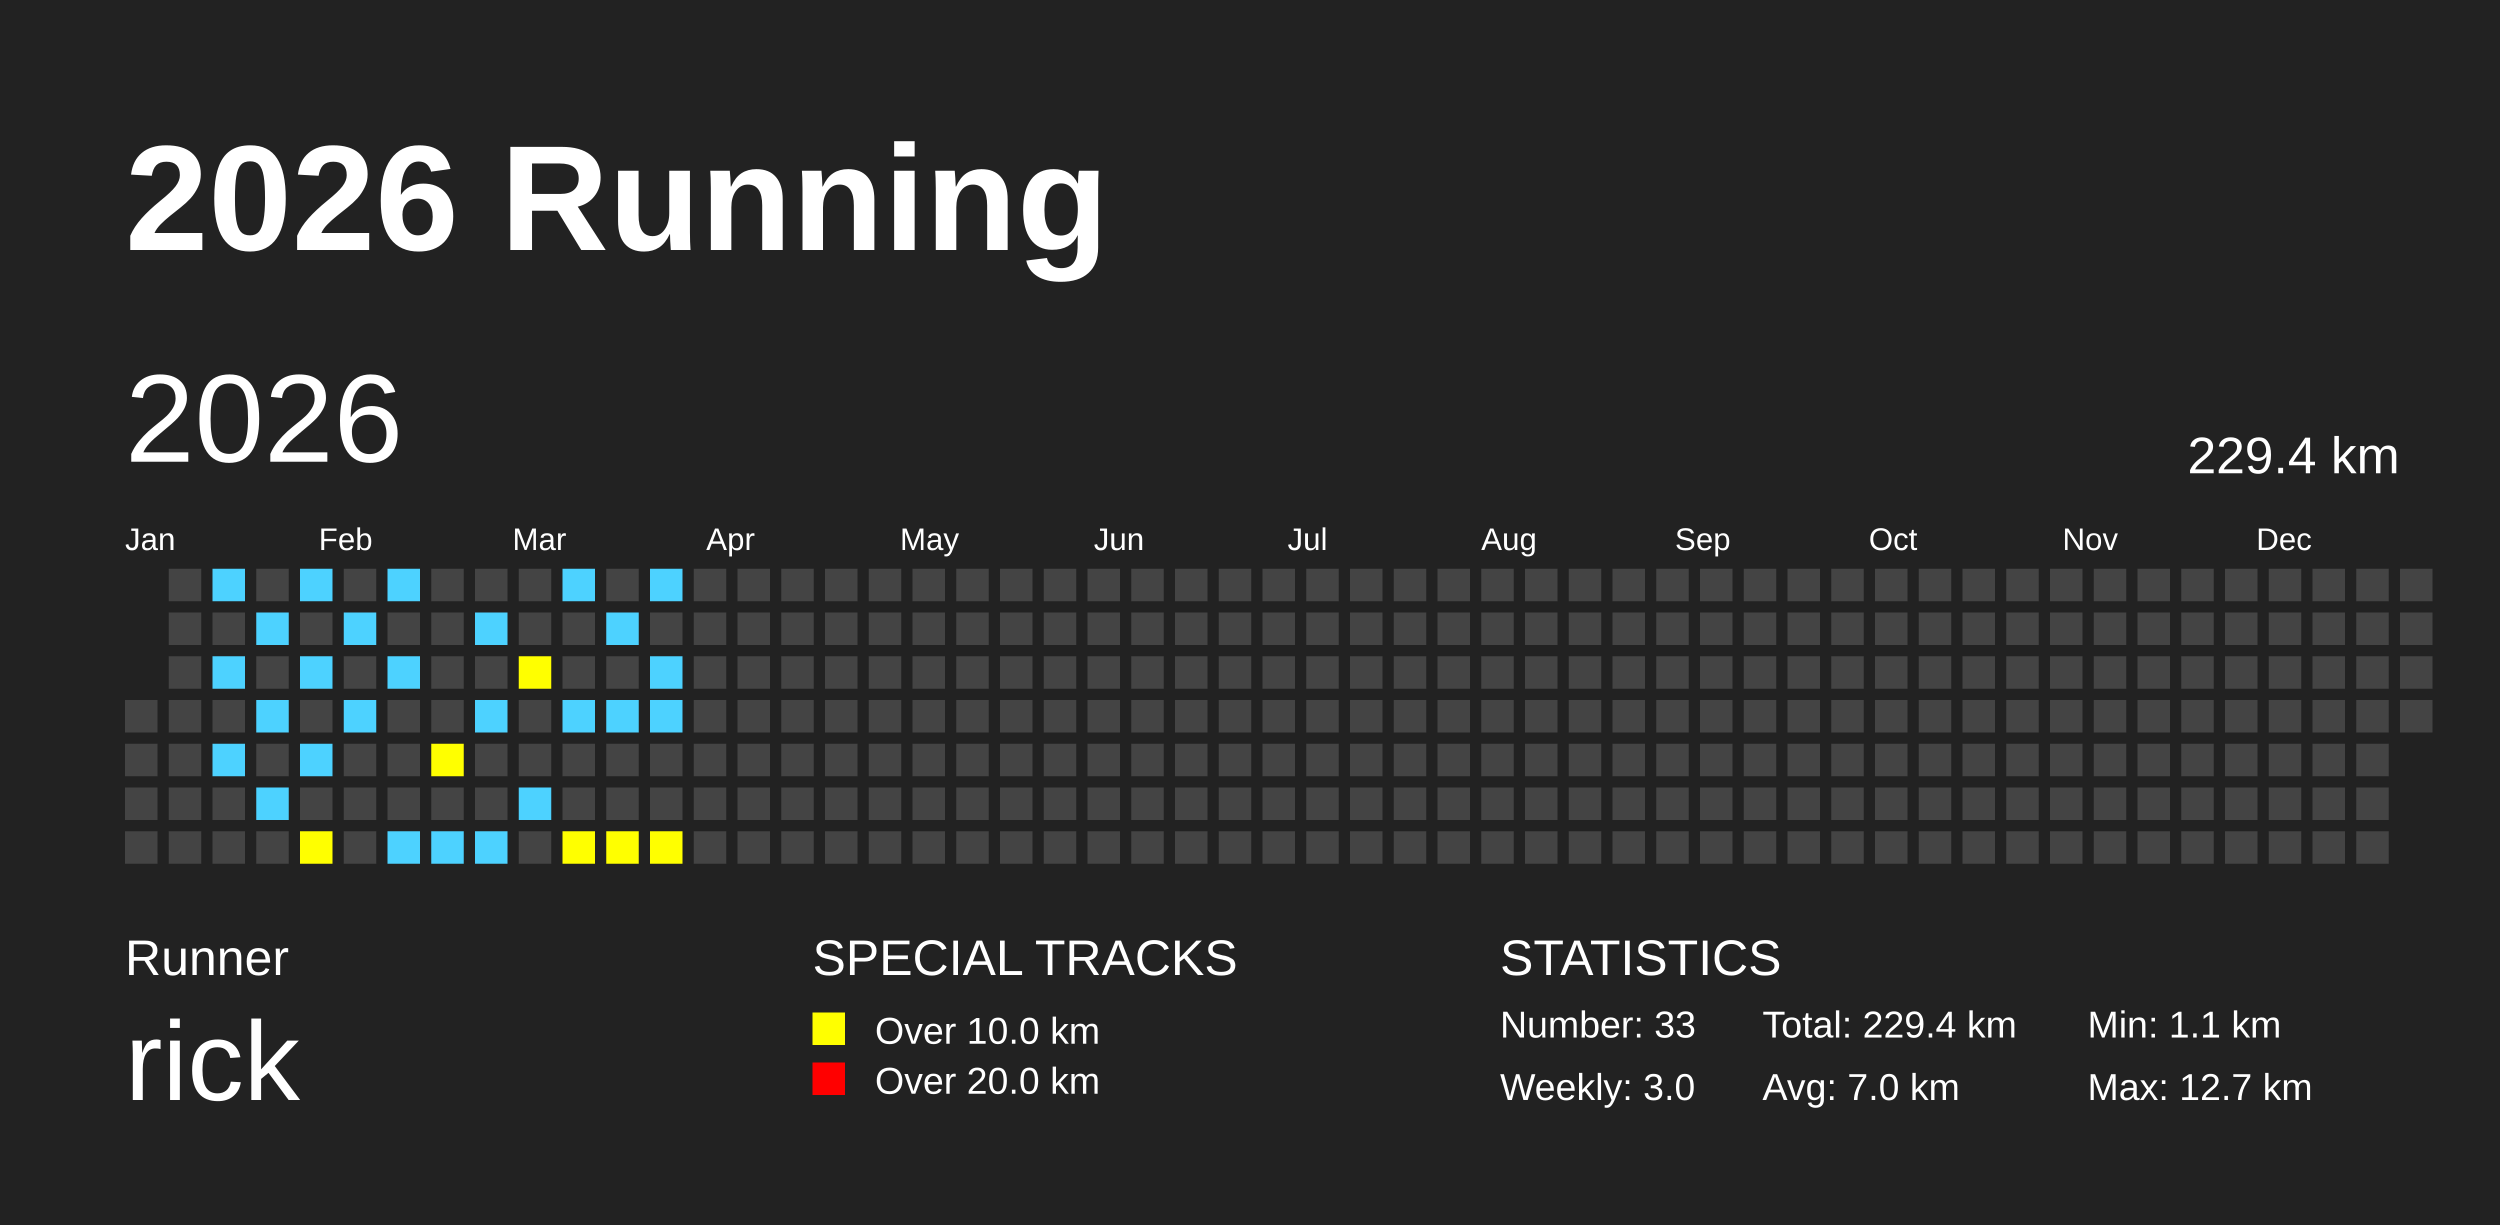
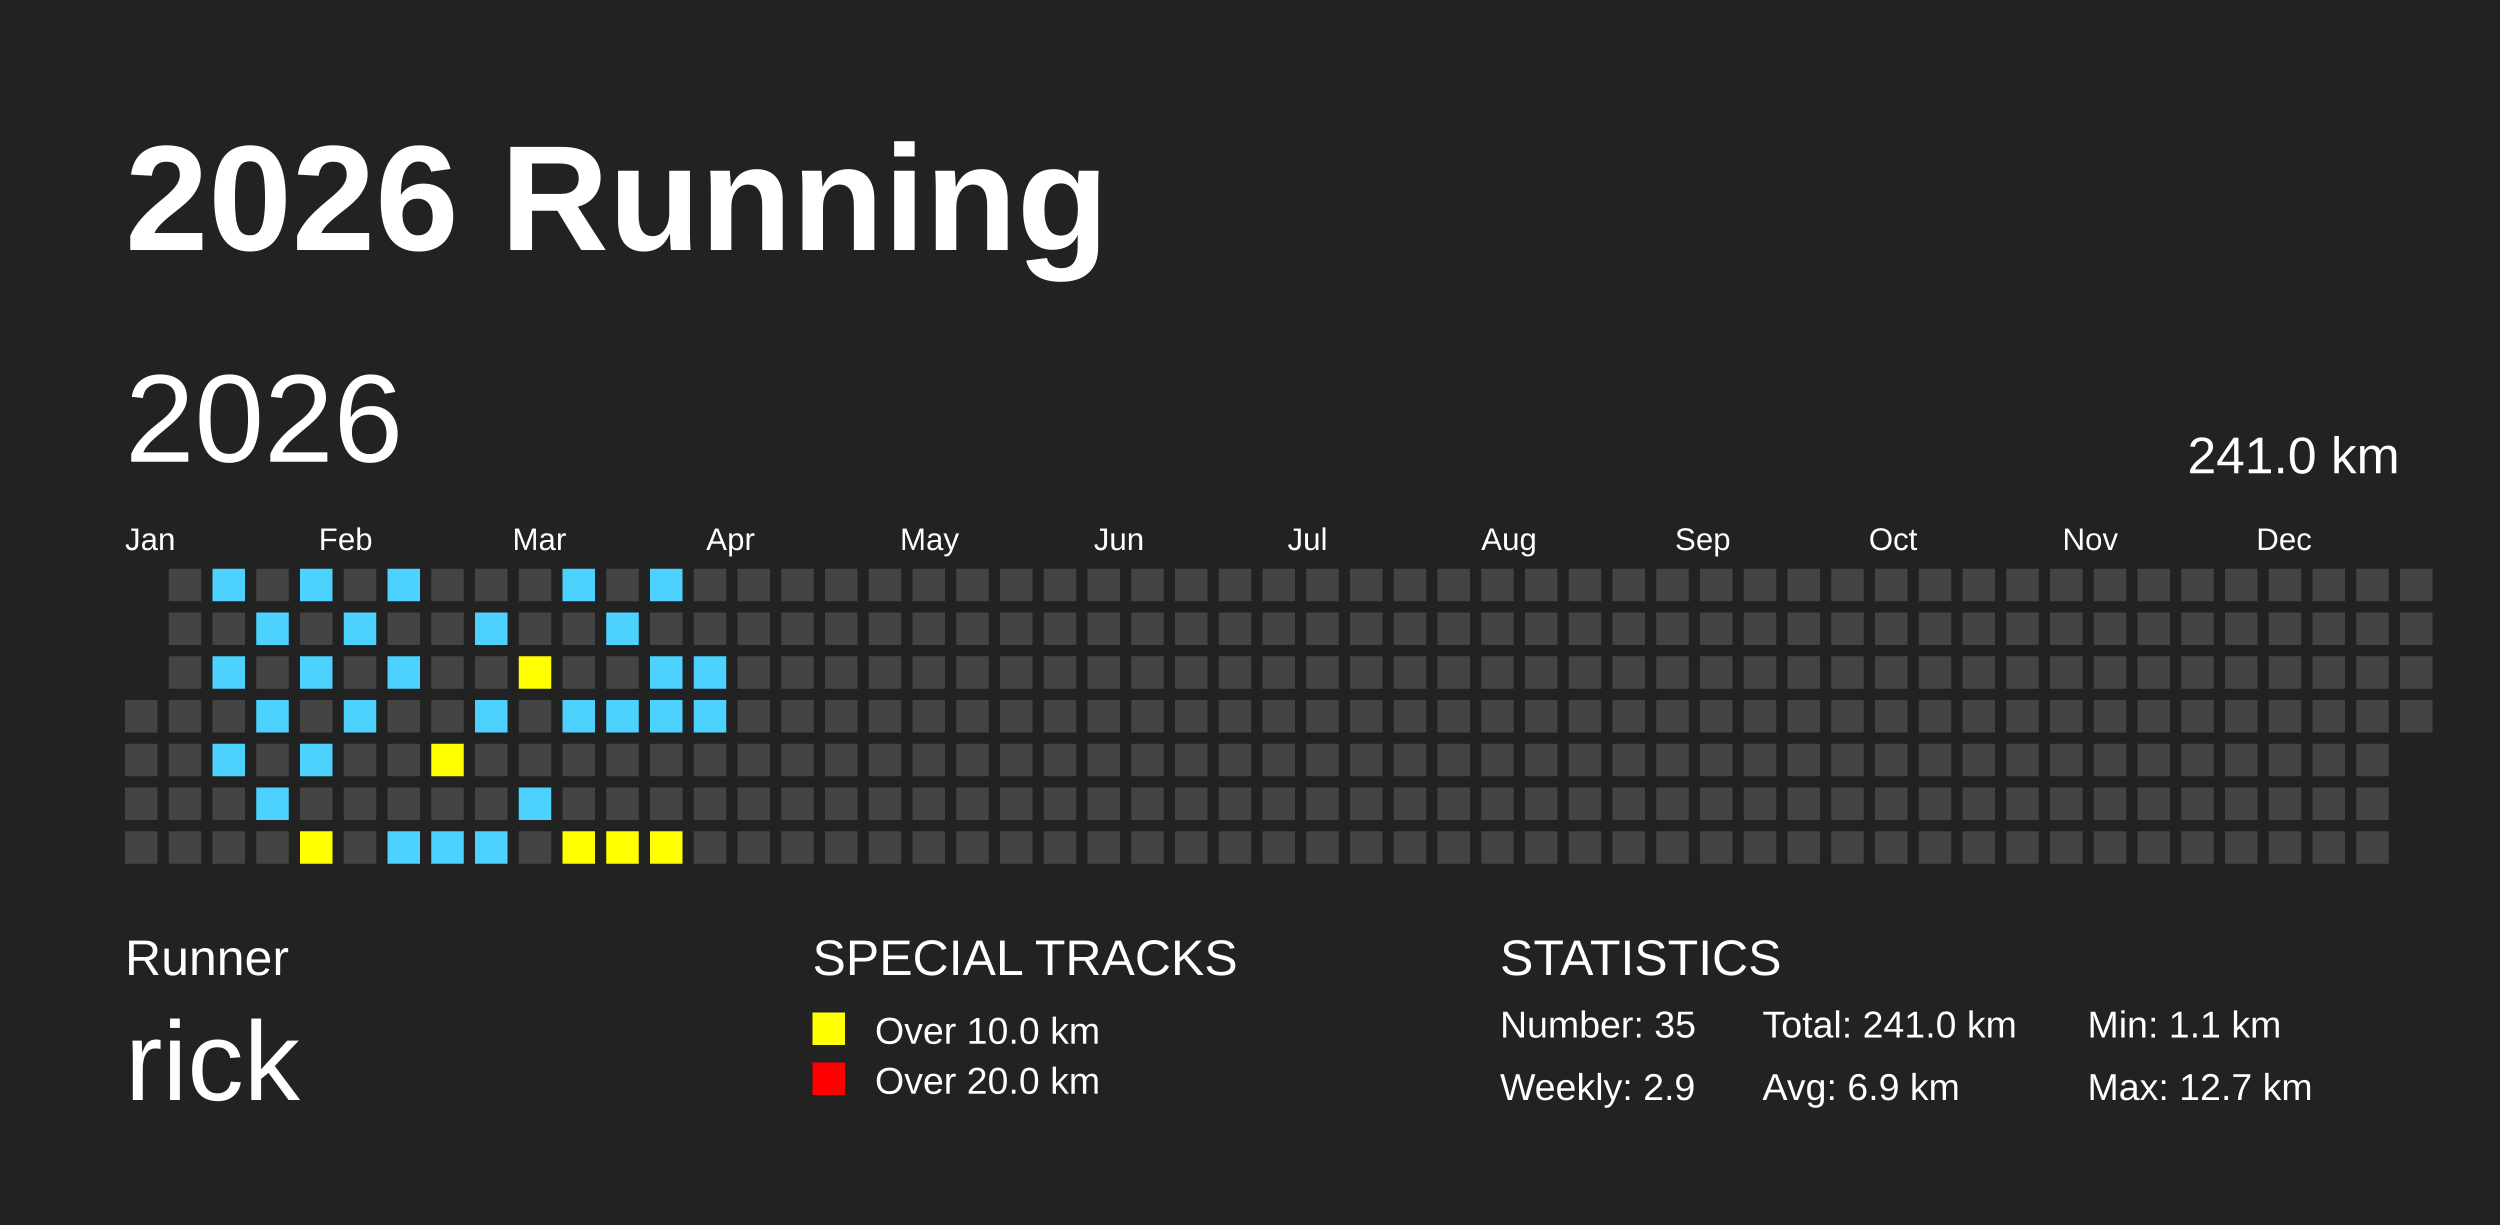
<svg xmlns="http://www.w3.org/2000/svg" baseProfile="full" height="98mm" version="1.1" viewBox="0,0,200,98" width="200mm">
  <defs />
  <rect fill="#222222" height="98" width="200" x="0" y="0" />
  <text fill="#FFFFFF" style="font-size:12px; font-family:Arial; font-weight:bold;" x="10" y="20">2026 Running</text>
  <text fill="#FFFFFF" style="font-size:4px; font-family:Arial" x="10" y="78">Runner</text>
  <text fill="#FFFFFF" style="font-size:9px; font-family:Arial" x="10" y="88">rick</text>
  <text fill="#FFFFFF" style="font-size:4px; font-family:Arial" x="65" y="78">SPECIAL TRACKS</text>
  <rect fill="yellow" height="2.6" width="2.6" x="65" y="81" />
  <text fill="#FFFFFF" style="font-size:3px; font-family:Arial" x="70" y="83.5">Over 10.0 km</text>
  <rect fill="red" height="2.6" width="2.6" x="65" y="85" />
  <text fill="#FFFFFF" style="font-size:3px; font-family:Arial" x="70" y="87.5">Over 20.0 km</text>
  <text fill="#FFFFFF" style="font-size:4px; font-family:Arial" x="120" y="78">STATISTICS</text>
-   <text fill="#FFFFFF" style="font-size:3px; font-family:Arial" x="120" y="83">Number: 33</text>
-   <text fill="#FFFFFF" style="font-size:3px; font-family:Arial" x="120" y="88">Weekly: 3.0</text>
-   <text fill="#FFFFFF" style="font-size:3px; font-family:Arial" x="141" y="83">Total: 229.4 km</text>
-   <text fill="#FFFFFF" style="font-size:3px; font-family:Arial" x="141" y="88">Avg: 7.0 km</text>
+   <text fill="#FFFFFF" style="font-size:3px; font-family:Arial" x="120" y="83">Number: 35</text>
+   <text fill="#FFFFFF" style="font-size:3px; font-family:Arial" x="120" y="88">Weekly: 2.9</text>
+   <text fill="#FFFFFF" style="font-size:3px; font-family:Arial" x="141" y="83">Total: 241.0 km</text>
+   <text fill="#FFFFFF" style="font-size:3px; font-family:Arial" x="141" y="88">Avg: 6.9 km</text>
  <text fill="#FFFFFF" style="font-size:3px; font-family:Arial" x="167" y="83">Min: 1.1 km</text>
  <text fill="#FFFFFF" style="font-size:3px; font-family:Arial" x="167" y="88">Max: 12.7 km</text>
  <text dominant-baseline="hanging" fill="#FFFFFF" style="font-size:10.0px; font-family:Arial;" x="10" y="30">2026</text>
-   <text dominant-baseline="hanging" fill="#FFFFFF" style="font-size:4.125px; font-family:Arial;" x="175" y="35">229.4 km</text>
+   <text dominant-baseline="hanging" fill="#FFFFFF" style="font-size:4.125px; font-family:Arial;" x="175" y="35">241.0 km</text>
  <text fill="#FFFFFF" style="font-size:2.5px; font-family:Arial" x="10.0" y="44">Jan</text>
  <text fill="#FFFFFF" style="font-size:2.5px; font-family:Arial" x="25.5" y="44">Feb</text>
  <text fill="#FFFFFF" style="font-size:2.5px; font-family:Arial" x="41.0" y="44">Mar</text>
  <text fill="#FFFFFF" style="font-size:2.5px; font-family:Arial" x="56.5" y="44">Apr</text>
  <text fill="#FFFFFF" style="font-size:2.5px; font-family:Arial" x="72.0" y="44">May</text>
  <text fill="#FFFFFF" style="font-size:2.5px; font-family:Arial" x="87.5" y="44">Jun</text>
  <text fill="#FFFFFF" style="font-size:2.5px; font-family:Arial" x="103.0" y="44">Jul</text>
  <text fill="#FFFFFF" style="font-size:2.5px; font-family:Arial" x="118.5" y="44">Aug</text>
  <text fill="#FFFFFF" style="font-size:2.5px; font-family:Arial" x="134.0" y="44">Sep</text>
  <text fill="#FFFFFF" style="font-size:2.5px; font-family:Arial" x="149.5" y="44">Oct</text>
  <text fill="#FFFFFF" style="font-size:2.5px; font-family:Arial" x="165.0" y="44">Nov</text>
  <text fill="#FFFFFF" style="font-size:2.5px; font-family:Arial" x="180.5" y="44">Dec</text>
  <rect fill="#444444" height="2.6" width="2.6" x="10.0" y="56.0" />
  <rect fill="#444444" height="2.6" width="2.6" x="10.0" y="59.5" />
  <rect fill="#444444" height="2.6" width="2.6" x="10.0" y="63.0" />
  <rect fill="#444444" height="2.6" width="2.6" x="10.0" y="66.5" />
  <rect fill="#444444" height="2.6" width="2.6" x="13.5" y="45.5" />
  <rect fill="#444444" height="2.6" width="2.6" x="13.5" y="49.0" />
  <rect fill="#444444" height="2.6" width="2.6" x="13.5" y="52.5" />
  <rect fill="#444444" height="2.6" width="2.6" x="13.5" y="56.0" />
  <rect fill="#444444" height="2.6" width="2.6" x="13.5" y="59.5" />
  <rect fill="#444444" height="2.6" width="2.6" x="13.5" y="63.0" />
  <rect fill="#444444" height="2.6" width="2.6" x="13.5" y="66.5" />
  <rect fill="#4DD2FF" height="2.6" width="2.6" x="17.0" y="45.5" />
  <rect fill="#444444" height="2.6" width="2.6" x="17.0" y="49.0" />
  <rect fill="#4DD2FF" height="2.6" width="2.6" x="17.0" y="52.5" />
  <rect fill="#444444" height="2.6" width="2.6" x="17.0" y="56.0" />
  <rect fill="#4DD2FF" height="2.6" width="2.6" x="17.0" y="59.5" />
  <rect fill="#444444" height="2.6" width="2.6" x="17.0" y="63.0" />
  <rect fill="#444444" height="2.6" width="2.6" x="17.0" y="66.5" />
  <rect fill="#444444" height="2.6" width="2.6" x="20.5" y="45.5" />
  <rect fill="#4DD2FF" height="2.6" width="2.6" x="20.5" y="49.0" />
  <rect fill="#444444" height="2.6" width="2.6" x="20.5" y="52.5" />
  <rect fill="#4DD2FF" height="2.6" width="2.6" x="20.5" y="56.0" />
  <rect fill="#444444" height="2.6" width="2.6" x="20.5" y="59.5" />
  <rect fill="#4DD2FF" height="2.6" width="2.6" x="20.5" y="63.0" />
  <rect fill="#444444" height="2.6" width="2.6" x="20.5" y="66.5" />
  <rect fill="#4DD2FF" height="2.6" width="2.6" x="24.0" y="45.5" />
  <rect fill="#444444" height="2.6" width="2.6" x="24.0" y="49.0" />
  <rect fill="#4DD2FF" height="2.6" width="2.6" x="24.0" y="52.5" />
  <rect fill="#444444" height="2.6" width="2.6" x="24.0" y="56.0" />
  <rect fill="#4DD2FF" height="2.6" width="2.6" x="24.0" y="59.5" />
  <rect fill="#444444" height="2.6" width="2.6" x="24.0" y="63.0" />
  <rect fill="yellow" height="2.6" width="2.6" x="24.0" y="66.5" />
  <rect fill="#444444" height="2.6" width="2.6" x="27.5" y="45.5" />
  <rect fill="#4DD2FF" height="2.6" width="2.6" x="27.5" y="49.0" />
  <rect fill="#444444" height="2.6" width="2.6" x="27.5" y="52.5" />
  <rect fill="#4DD2FF" height="2.6" width="2.6" x="27.5" y="56.0" />
  <rect fill="#444444" height="2.6" width="2.6" x="27.5" y="59.5" />
  <rect fill="#444444" height="2.6" width="2.6" x="27.5" y="63.0" />
  <rect fill="#444444" height="2.6" width="2.6" x="27.5" y="66.5" />
  <rect fill="#4DD2FF" height="2.6" width="2.6" x="31.0" y="45.5" />
  <rect fill="#444444" height="2.6" width="2.6" x="31.0" y="49.0" />
  <rect fill="#4DD2FF" height="2.6" width="2.6" x="31.0" y="52.5" />
  <rect fill="#444444" height="2.6" width="2.6" x="31.0" y="56.0" />
  <rect fill="#444444" height="2.6" width="2.6" x="31.0" y="59.5" />
  <rect fill="#444444" height="2.6" width="2.6" x="31.0" y="63.0" />
  <rect fill="#4DD2FF" height="2.6" width="2.6" x="31.0" y="66.5" />
  <rect fill="#444444" height="2.6" width="2.6" x="34.5" y="45.5" />
  <rect fill="#444444" height="2.6" width="2.6" x="34.5" y="49.0" />
  <rect fill="#444444" height="2.6" width="2.6" x="34.5" y="52.5" />
  <rect fill="#444444" height="2.6" width="2.6" x="34.5" y="56.0" />
  <rect fill="yellow" height="2.6" width="2.6" x="34.5" y="59.5" />
  <rect fill="#444444" height="2.6" width="2.6" x="34.5" y="63.0" />
  <rect fill="#4DD2FF" height="2.6" width="2.6" x="34.5" y="66.5" />
  <rect fill="#444444" height="2.6" width="2.6" x="38.0" y="45.5" />
  <rect fill="#4DD2FF" height="2.6" width="2.6" x="38.0" y="49.0" />
  <rect fill="#444444" height="2.6" width="2.6" x="38.0" y="52.5" />
  <rect fill="#4DD2FF" height="2.6" width="2.6" x="38.0" y="56.0" />
  <rect fill="#444444" height="2.6" width="2.6" x="38.0" y="59.5" />
  <rect fill="#444444" height="2.6" width="2.6" x="38.0" y="63.0" />
  <rect fill="#4DD2FF" height="2.6" width="2.6" x="38.0" y="66.5" />
  <rect fill="#444444" height="2.6" width="2.6" x="41.5" y="45.5" />
  <rect fill="#444444" height="2.6" width="2.6" x="41.5" y="49.0" />
  <rect fill="yellow" height="2.6" width="2.6" x="41.5" y="52.5" />
  <rect fill="#444444" height="2.6" width="2.6" x="41.5" y="56.0" />
  <rect fill="#444444" height="2.6" width="2.6" x="41.5" y="59.5" />
  <rect fill="#4DD2FF" height="2.6" width="2.6" x="41.5" y="63.0" />
  <rect fill="#444444" height="2.6" width="2.6" x="41.5" y="66.5" />
  <rect fill="#4DD2FF" height="2.6" width="2.6" x="45.0" y="45.5" />
  <rect fill="#444444" height="2.6" width="2.6" x="45.0" y="49.0" />
  <rect fill="#444444" height="2.6" width="2.6" x="45.0" y="52.5" />
  <rect fill="#4DD2FF" height="2.6" width="2.6" x="45.0" y="56.0" />
  <rect fill="#444444" height="2.6" width="2.6" x="45.0" y="59.5" />
  <rect fill="#444444" height="2.6" width="2.6" x="45.0" y="63.0" />
  <rect fill="yellow" height="2.6" width="2.6" x="45.0" y="66.5" />
  <rect fill="#444444" height="2.6" width="2.6" x="48.5" y="45.5" />
  <rect fill="#4DD2FF" height="2.6" width="2.6" x="48.5" y="49.0" />
  <rect fill="#444444" height="2.6" width="2.6" x="48.5" y="52.5" />
  <rect fill="#4DD2FF" height="2.6" width="2.6" x="48.5" y="56.0" />
  <rect fill="#444444" height="2.6" width="2.6" x="48.5" y="59.5" />
  <rect fill="#444444" height="2.6" width="2.6" x="48.5" y="63.0" />
  <rect fill="yellow" height="2.6" width="2.6" x="48.5" y="66.5" />
  <rect fill="#4DD2FF" height="2.6" width="2.6" x="52.0" y="45.5" />
  <rect fill="#444444" height="2.6" width="2.6" x="52.0" y="49.0" />
  <rect fill="#4DD2FF" height="2.6" width="2.6" x="52.0" y="52.5" />
  <rect fill="#4DD2FF" height="2.6" width="2.6" x="52.0" y="56.0" />
  <rect fill="#444444" height="2.6" width="2.6" x="52.0" y="59.5" />
  <rect fill="#444444" height="2.6" width="2.6" x="52.0" y="63.0" />
  <rect fill="yellow" height="2.6" width="2.6" x="52.0" y="66.5" />
  <rect fill="#444444" height="2.6" width="2.6" x="55.5" y="45.5" />
  <rect fill="#444444" height="2.6" width="2.6" x="55.5" y="49.0" />
-   <rect fill="#444444" height="2.6" width="2.6" x="55.5" y="52.5" />
-   <rect fill="#444444" height="2.6" width="2.6" x="55.5" y="56.0" />
+   <rect fill="#4DD2FF" height="2.6" width="2.6" x="55.5" y="52.5" />
+   <rect fill="#4DD2FF" height="2.6" width="2.6" x="55.5" y="56.0" />
  <rect fill="#444444" height="2.6" width="2.6" x="55.5" y="59.5" />
  <rect fill="#444444" height="2.6" width="2.6" x="55.5" y="63.0" />
  <rect fill="#444444" height="2.6" width="2.6" x="55.5" y="66.5" />
  <rect fill="#444444" height="2.6" width="2.6" x="59.0" y="45.5" />
  <rect fill="#444444" height="2.6" width="2.6" x="59.0" y="49.0" />
  <rect fill="#444444" height="2.6" width="2.6" x="59.0" y="52.5" />
  <rect fill="#444444" height="2.6" width="2.6" x="59.0" y="56.0" />
  <rect fill="#444444" height="2.6" width="2.6" x="59.0" y="59.5" />
  <rect fill="#444444" height="2.6" width="2.6" x="59.0" y="63.0" />
  <rect fill="#444444" height="2.6" width="2.6" x="59.0" y="66.5" />
  <rect fill="#444444" height="2.6" width="2.6" x="62.5" y="45.5" />
  <rect fill="#444444" height="2.6" width="2.6" x="62.5" y="49.0" />
  <rect fill="#444444" height="2.6" width="2.6" x="62.5" y="52.5" />
  <rect fill="#444444" height="2.6" width="2.6" x="62.5" y="56.0" />
  <rect fill="#444444" height="2.6" width="2.6" x="62.5" y="59.5" />
  <rect fill="#444444" height="2.6" width="2.6" x="62.5" y="63.0" />
  <rect fill="#444444" height="2.6" width="2.6" x="62.5" y="66.5" />
  <rect fill="#444444" height="2.6" width="2.6" x="66.0" y="45.5" />
  <rect fill="#444444" height="2.6" width="2.6" x="66.0" y="49.0" />
  <rect fill="#444444" height="2.6" width="2.6" x="66.0" y="52.5" />
  <rect fill="#444444" height="2.6" width="2.6" x="66.0" y="56.0" />
  <rect fill="#444444" height="2.6" width="2.6" x="66.0" y="59.5" />
  <rect fill="#444444" height="2.6" width="2.6" x="66.0" y="63.0" />
  <rect fill="#444444" height="2.6" width="2.6" x="66.0" y="66.5" />
  <rect fill="#444444" height="2.6" width="2.6" x="69.5" y="45.5" />
  <rect fill="#444444" height="2.6" width="2.6" x="69.5" y="49.0" />
  <rect fill="#444444" height="2.6" width="2.6" x="69.5" y="52.5" />
  <rect fill="#444444" height="2.6" width="2.6" x="69.5" y="56.0" />
  <rect fill="#444444" height="2.6" width="2.6" x="69.5" y="59.5" />
  <rect fill="#444444" height="2.6" width="2.6" x="69.5" y="63.0" />
  <rect fill="#444444" height="2.6" width="2.6" x="69.5" y="66.5" />
  <rect fill="#444444" height="2.6" width="2.6" x="73.0" y="45.5" />
  <rect fill="#444444" height="2.6" width="2.6" x="73.0" y="49.0" />
  <rect fill="#444444" height="2.6" width="2.6" x="73.0" y="52.5" />
  <rect fill="#444444" height="2.6" width="2.6" x="73.0" y="56.0" />
  <rect fill="#444444" height="2.6" width="2.6" x="73.0" y="59.5" />
  <rect fill="#444444" height="2.6" width="2.6" x="73.0" y="63.0" />
  <rect fill="#444444" height="2.6" width="2.6" x="73.0" y="66.5" />
  <rect fill="#444444" height="2.6" width="2.6" x="76.5" y="45.5" />
  <rect fill="#444444" height="2.6" width="2.6" x="76.5" y="49.0" />
  <rect fill="#444444" height="2.6" width="2.6" x="76.5" y="52.5" />
  <rect fill="#444444" height="2.6" width="2.6" x="76.5" y="56.0" />
  <rect fill="#444444" height="2.6" width="2.6" x="76.5" y="59.5" />
  <rect fill="#444444" height="2.6" width="2.6" x="76.5" y="63.0" />
  <rect fill="#444444" height="2.6" width="2.6" x="76.5" y="66.5" />
  <rect fill="#444444" height="2.6" width="2.6" x="80.0" y="45.5" />
  <rect fill="#444444" height="2.6" width="2.6" x="80.0" y="49.0" />
  <rect fill="#444444" height="2.6" width="2.6" x="80.0" y="52.5" />
  <rect fill="#444444" height="2.6" width="2.6" x="80.0" y="56.0" />
  <rect fill="#444444" height="2.6" width="2.6" x="80.0" y="59.5" />
  <rect fill="#444444" height="2.6" width="2.6" x="80.0" y="63.0" />
  <rect fill="#444444" height="2.6" width="2.6" x="80.0" y="66.5" />
  <rect fill="#444444" height="2.6" width="2.6" x="83.5" y="45.5" />
  <rect fill="#444444" height="2.6" width="2.6" x="83.5" y="49.0" />
  <rect fill="#444444" height="2.6" width="2.6" x="83.5" y="52.5" />
  <rect fill="#444444" height="2.6" width="2.6" x="83.5" y="56.0" />
  <rect fill="#444444" height="2.6" width="2.6" x="83.5" y="59.5" />
  <rect fill="#444444" height="2.6" width="2.6" x="83.5" y="63.0" />
  <rect fill="#444444" height="2.6" width="2.6" x="83.5" y="66.5" />
  <rect fill="#444444" height="2.6" width="2.6" x="87.0" y="45.5" />
  <rect fill="#444444" height="2.6" width="2.6" x="87.0" y="49.0" />
  <rect fill="#444444" height="2.6" width="2.6" x="87.0" y="52.5" />
  <rect fill="#444444" height="2.6" width="2.6" x="87.0" y="56.0" />
  <rect fill="#444444" height="2.6" width="2.6" x="87.0" y="59.5" />
  <rect fill="#444444" height="2.6" width="2.6" x="87.0" y="63.0" />
  <rect fill="#444444" height="2.6" width="2.6" x="87.0" y="66.5" />
  <rect fill="#444444" height="2.6" width="2.6" x="90.5" y="45.5" />
  <rect fill="#444444" height="2.6" width="2.6" x="90.5" y="49.0" />
  <rect fill="#444444" height="2.6" width="2.6" x="90.5" y="52.5" />
  <rect fill="#444444" height="2.6" width="2.6" x="90.5" y="56.0" />
  <rect fill="#444444" height="2.6" width="2.6" x="90.5" y="59.5" />
  <rect fill="#444444" height="2.6" width="2.6" x="90.5" y="63.0" />
  <rect fill="#444444" height="2.6" width="2.6" x="90.5" y="66.5" />
  <rect fill="#444444" height="2.6" width="2.6" x="94.0" y="45.5" />
  <rect fill="#444444" height="2.6" width="2.6" x="94.0" y="49.0" />
  <rect fill="#444444" height="2.6" width="2.6" x="94.0" y="52.5" />
  <rect fill="#444444" height="2.6" width="2.6" x="94.0" y="56.0" />
  <rect fill="#444444" height="2.6" width="2.6" x="94.0" y="59.5" />
  <rect fill="#444444" height="2.6" width="2.6" x="94.0" y="63.0" />
  <rect fill="#444444" height="2.6" width="2.6" x="94.0" y="66.5" />
  <rect fill="#444444" height="2.6" width="2.6" x="97.5" y="45.5" />
  <rect fill="#444444" height="2.6" width="2.6" x="97.5" y="49.0" />
  <rect fill="#444444" height="2.6" width="2.6" x="97.5" y="52.5" />
  <rect fill="#444444" height="2.6" width="2.6" x="97.5" y="56.0" />
  <rect fill="#444444" height="2.6" width="2.6" x="97.5" y="59.5" />
  <rect fill="#444444" height="2.6" width="2.6" x="97.5" y="63.0" />
  <rect fill="#444444" height="2.6" width="2.6" x="97.5" y="66.5" />
  <rect fill="#444444" height="2.6" width="2.6" x="101.0" y="45.5" />
  <rect fill="#444444" height="2.6" width="2.6" x="101.0" y="49.0" />
  <rect fill="#444444" height="2.6" width="2.6" x="101.0" y="52.5" />
  <rect fill="#444444" height="2.6" width="2.6" x="101.0" y="56.0" />
  <rect fill="#444444" height="2.6" width="2.6" x="101.0" y="59.5" />
  <rect fill="#444444" height="2.6" width="2.6" x="101.0" y="63.0" />
  <rect fill="#444444" height="2.6" width="2.6" x="101.0" y="66.5" />
  <rect fill="#444444" height="2.6" width="2.6" x="104.5" y="45.5" />
  <rect fill="#444444" height="2.6" width="2.6" x="104.5" y="49.0" />
  <rect fill="#444444" height="2.6" width="2.6" x="104.5" y="52.5" />
  <rect fill="#444444" height="2.6" width="2.6" x="104.5" y="56.0" />
  <rect fill="#444444" height="2.6" width="2.6" x="104.5" y="59.5" />
  <rect fill="#444444" height="2.6" width="2.6" x="104.5" y="63.0" />
  <rect fill="#444444" height="2.6" width="2.6" x="104.5" y="66.5" />
  <rect fill="#444444" height="2.6" width="2.6" x="108.0" y="45.5" />
  <rect fill="#444444" height="2.6" width="2.6" x="108.0" y="49.0" />
  <rect fill="#444444" height="2.6" width="2.6" x="108.0" y="52.5" />
  <rect fill="#444444" height="2.6" width="2.6" x="108.0" y="56.0" />
  <rect fill="#444444" height="2.6" width="2.6" x="108.0" y="59.5" />
  <rect fill="#444444" height="2.6" width="2.6" x="108.0" y="63.0" />
  <rect fill="#444444" height="2.6" width="2.6" x="108.0" y="66.5" />
  <rect fill="#444444" height="2.6" width="2.6" x="111.5" y="45.5" />
  <rect fill="#444444" height="2.6" width="2.6" x="111.5" y="49.0" />
  <rect fill="#444444" height="2.6" width="2.6" x="111.5" y="52.5" />
  <rect fill="#444444" height="2.6" width="2.6" x="111.5" y="56.0" />
  <rect fill="#444444" height="2.6" width="2.6" x="111.5" y="59.5" />
  <rect fill="#444444" height="2.6" width="2.6" x="111.5" y="63.0" />
  <rect fill="#444444" height="2.6" width="2.6" x="111.5" y="66.5" />
  <rect fill="#444444" height="2.6" width="2.6" x="115.0" y="45.5" />
  <rect fill="#444444" height="2.6" width="2.6" x="115.0" y="49.0" />
  <rect fill="#444444" height="2.6" width="2.6" x="115.0" y="52.5" />
  <rect fill="#444444" height="2.6" width="2.6" x="115.0" y="56.0" />
  <rect fill="#444444" height="2.6" width="2.6" x="115.0" y="59.5" />
  <rect fill="#444444" height="2.6" width="2.6" x="115.0" y="63.0" />
  <rect fill="#444444" height="2.6" width="2.6" x="115.0" y="66.5" />
  <rect fill="#444444" height="2.6" width="2.6" x="118.5" y="45.5" />
  <rect fill="#444444" height="2.6" width="2.6" x="118.5" y="49.0" />
  <rect fill="#444444" height="2.6" width="2.6" x="118.5" y="52.5" />
  <rect fill="#444444" height="2.6" width="2.6" x="118.5" y="56.0" />
  <rect fill="#444444" height="2.6" width="2.6" x="118.5" y="59.5" />
  <rect fill="#444444" height="2.6" width="2.6" x="118.5" y="63.0" />
  <rect fill="#444444" height="2.6" width="2.6" x="118.5" y="66.5" />
  <rect fill="#444444" height="2.6" width="2.6" x="122.0" y="45.5" />
  <rect fill="#444444" height="2.6" width="2.6" x="122.0" y="49.0" />
  <rect fill="#444444" height="2.6" width="2.6" x="122.0" y="52.5" />
  <rect fill="#444444" height="2.6" width="2.6" x="122.0" y="56.0" />
  <rect fill="#444444" height="2.6" width="2.6" x="122.0" y="59.5" />
  <rect fill="#444444" height="2.6" width="2.6" x="122.0" y="63.0" />
  <rect fill="#444444" height="2.6" width="2.6" x="122.0" y="66.5" />
  <rect fill="#444444" height="2.6" width="2.6" x="125.5" y="45.5" />
  <rect fill="#444444" height="2.6" width="2.6" x="125.5" y="49.0" />
  <rect fill="#444444" height="2.6" width="2.6" x="125.5" y="52.5" />
  <rect fill="#444444" height="2.6" width="2.6" x="125.5" y="56.0" />
  <rect fill="#444444" height="2.6" width="2.6" x="125.5" y="59.5" />
  <rect fill="#444444" height="2.6" width="2.6" x="125.5" y="63.0" />
  <rect fill="#444444" height="2.6" width="2.6" x="125.5" y="66.5" />
  <rect fill="#444444" height="2.6" width="2.6" x="129.0" y="45.5" />
  <rect fill="#444444" height="2.6" width="2.6" x="129.0" y="49.0" />
  <rect fill="#444444" height="2.6" width="2.6" x="129.0" y="52.5" />
  <rect fill="#444444" height="2.6" width="2.6" x="129.0" y="56.0" />
  <rect fill="#444444" height="2.6" width="2.6" x="129.0" y="59.5" />
  <rect fill="#444444" height="2.6" width="2.6" x="129.0" y="63.0" />
  <rect fill="#444444" height="2.6" width="2.6" x="129.0" y="66.5" />
  <rect fill="#444444" height="2.6" width="2.6" x="132.5" y="45.5" />
  <rect fill="#444444" height="2.6" width="2.6" x="132.5" y="49.0" />
  <rect fill="#444444" height="2.6" width="2.6" x="132.5" y="52.5" />
  <rect fill="#444444" height="2.6" width="2.6" x="132.5" y="56.0" />
  <rect fill="#444444" height="2.6" width="2.6" x="132.5" y="59.5" />
  <rect fill="#444444" height="2.6" width="2.6" x="132.5" y="63.0" />
  <rect fill="#444444" height="2.6" width="2.6" x="132.5" y="66.5" />
  <rect fill="#444444" height="2.6" width="2.6" x="136.0" y="45.5" />
  <rect fill="#444444" height="2.6" width="2.6" x="136.0" y="49.0" />
  <rect fill="#444444" height="2.6" width="2.6" x="136.0" y="52.5" />
  <rect fill="#444444" height="2.6" width="2.6" x="136.0" y="56.0" />
  <rect fill="#444444" height="2.6" width="2.6" x="136.0" y="59.5" />
  <rect fill="#444444" height="2.6" width="2.6" x="136.0" y="63.0" />
  <rect fill="#444444" height="2.6" width="2.6" x="136.0" y="66.5" />
  <rect fill="#444444" height="2.6" width="2.6" x="139.5" y="45.5" />
  <rect fill="#444444" height="2.6" width="2.6" x="139.5" y="49.0" />
  <rect fill="#444444" height="2.6" width="2.6" x="139.5" y="52.5" />
  <rect fill="#444444" height="2.6" width="2.6" x="139.5" y="56.0" />
  <rect fill="#444444" height="2.6" width="2.6" x="139.5" y="59.5" />
  <rect fill="#444444" height="2.6" width="2.6" x="139.5" y="63.0" />
  <rect fill="#444444" height="2.6" width="2.6" x="139.5" y="66.5" />
  <rect fill="#444444" height="2.6" width="2.6" x="143.0" y="45.5" />
  <rect fill="#444444" height="2.6" width="2.6" x="143.0" y="49.0" />
  <rect fill="#444444" height="2.6" width="2.6" x="143.0" y="52.5" />
  <rect fill="#444444" height="2.6" width="2.6" x="143.0" y="56.0" />
  <rect fill="#444444" height="2.6" width="2.6" x="143.0" y="59.5" />
  <rect fill="#444444" height="2.6" width="2.6" x="143.0" y="63.0" />
  <rect fill="#444444" height="2.6" width="2.6" x="143.0" y="66.5" />
  <rect fill="#444444" height="2.6" width="2.6" x="146.5" y="45.5" />
  <rect fill="#444444" height="2.6" width="2.6" x="146.5" y="49.0" />
  <rect fill="#444444" height="2.6" width="2.6" x="146.5" y="52.5" />
  <rect fill="#444444" height="2.6" width="2.6" x="146.5" y="56.0" />
  <rect fill="#444444" height="2.6" width="2.6" x="146.5" y="59.5" />
  <rect fill="#444444" height="2.6" width="2.6" x="146.5" y="63.0" />
  <rect fill="#444444" height="2.6" width="2.6" x="146.5" y="66.5" />
  <rect fill="#444444" height="2.6" width="2.6" x="150.0" y="45.5" />
  <rect fill="#444444" height="2.6" width="2.6" x="150.0" y="49.0" />
  <rect fill="#444444" height="2.6" width="2.6" x="150.0" y="52.5" />
  <rect fill="#444444" height="2.6" width="2.6" x="150.0" y="56.0" />
  <rect fill="#444444" height="2.6" width="2.6" x="150.0" y="59.5" />
  <rect fill="#444444" height="2.6" width="2.6" x="150.0" y="63.0" />
  <rect fill="#444444" height="2.6" width="2.6" x="150.0" y="66.5" />
  <rect fill="#444444" height="2.6" width="2.6" x="153.5" y="45.5" />
  <rect fill="#444444" height="2.6" width="2.6" x="153.5" y="49.0" />
  <rect fill="#444444" height="2.6" width="2.6" x="153.5" y="52.5" />
  <rect fill="#444444" height="2.6" width="2.6" x="153.5" y="56.0" />
  <rect fill="#444444" height="2.6" width="2.6" x="153.5" y="59.5" />
  <rect fill="#444444" height="2.6" width="2.6" x="153.5" y="63.0" />
  <rect fill="#444444" height="2.6" width="2.6" x="153.5" y="66.5" />
  <rect fill="#444444" height="2.6" width="2.6" x="157.0" y="45.5" />
  <rect fill="#444444" height="2.6" width="2.6" x="157.0" y="49.0" />
  <rect fill="#444444" height="2.6" width="2.6" x="157.0" y="52.5" />
  <rect fill="#444444" height="2.6" width="2.6" x="157.0" y="56.0" />
  <rect fill="#444444" height="2.6" width="2.6" x="157.0" y="59.5" />
  <rect fill="#444444" height="2.6" width="2.6" x="157.0" y="63.0" />
  <rect fill="#444444" height="2.6" width="2.6" x="157.0" y="66.5" />
  <rect fill="#444444" height="2.6" width="2.6" x="160.5" y="45.5" />
  <rect fill="#444444" height="2.6" width="2.6" x="160.5" y="49.0" />
  <rect fill="#444444" height="2.6" width="2.6" x="160.5" y="52.5" />
  <rect fill="#444444" height="2.6" width="2.6" x="160.5" y="56.0" />
  <rect fill="#444444" height="2.6" width="2.6" x="160.5" y="59.5" />
  <rect fill="#444444" height="2.6" width="2.6" x="160.5" y="63.0" />
  <rect fill="#444444" height="2.6" width="2.6" x="160.5" y="66.5" />
  <rect fill="#444444" height="2.6" width="2.6" x="164.0" y="45.5" />
  <rect fill="#444444" height="2.6" width="2.6" x="164.0" y="49.0" />
  <rect fill="#444444" height="2.6" width="2.6" x="164.0" y="52.5" />
  <rect fill="#444444" height="2.6" width="2.6" x="164.0" y="56.0" />
  <rect fill="#444444" height="2.6" width="2.6" x="164.0" y="59.5" />
  <rect fill="#444444" height="2.6" width="2.6" x="164.0" y="63.0" />
  <rect fill="#444444" height="2.6" width="2.6" x="164.0" y="66.5" />
  <rect fill="#444444" height="2.6" width="2.6" x="167.5" y="45.5" />
  <rect fill="#444444" height="2.6" width="2.6" x="167.5" y="49.0" />
  <rect fill="#444444" height="2.6" width="2.6" x="167.5" y="52.5" />
  <rect fill="#444444" height="2.6" width="2.6" x="167.5" y="56.0" />
  <rect fill="#444444" height="2.6" width="2.6" x="167.5" y="59.5" />
  <rect fill="#444444" height="2.6" width="2.6" x="167.5" y="63.0" />
  <rect fill="#444444" height="2.6" width="2.6" x="167.5" y="66.5" />
  <rect fill="#444444" height="2.6" width="2.6" x="171.0" y="45.5" />
  <rect fill="#444444" height="2.6" width="2.6" x="171.0" y="49.0" />
  <rect fill="#444444" height="2.6" width="2.6" x="171.0" y="52.5" />
  <rect fill="#444444" height="2.6" width="2.6" x="171.0" y="56.0" />
  <rect fill="#444444" height="2.6" width="2.6" x="171.0" y="59.5" />
  <rect fill="#444444" height="2.6" width="2.6" x="171.0" y="63.0" />
  <rect fill="#444444" height="2.6" width="2.6" x="171.0" y="66.5" />
  <rect fill="#444444" height="2.6" width="2.6" x="174.5" y="45.5" />
  <rect fill="#444444" height="2.6" width="2.6" x="174.5" y="49.0" />
  <rect fill="#444444" height="2.6" width="2.6" x="174.5" y="52.5" />
  <rect fill="#444444" height="2.6" width="2.6" x="174.5" y="56.0" />
  <rect fill="#444444" height="2.6" width="2.6" x="174.5" y="59.5" />
  <rect fill="#444444" height="2.6" width="2.6" x="174.5" y="63.0" />
  <rect fill="#444444" height="2.6" width="2.6" x="174.5" y="66.5" />
  <rect fill="#444444" height="2.6" width="2.6" x="178.0" y="45.5" />
  <rect fill="#444444" height="2.6" width="2.6" x="178.0" y="49.0" />
  <rect fill="#444444" height="2.6" width="2.6" x="178.0" y="52.5" />
  <rect fill="#444444" height="2.6" width="2.6" x="178.0" y="56.0" />
  <rect fill="#444444" height="2.6" width="2.6" x="178.0" y="59.5" />
  <rect fill="#444444" height="2.6" width="2.6" x="178.0" y="63.0" />
  <rect fill="#444444" height="2.6" width="2.6" x="178.0" y="66.5" />
  <rect fill="#444444" height="2.6" width="2.6" x="181.5" y="45.5" />
  <rect fill="#444444" height="2.6" width="2.6" x="181.5" y="49.0" />
  <rect fill="#444444" height="2.6" width="2.6" x="181.5" y="52.5" />
  <rect fill="#444444" height="2.6" width="2.6" x="181.5" y="56.0" />
  <rect fill="#444444" height="2.6" width="2.6" x="181.5" y="59.5" />
  <rect fill="#444444" height="2.6" width="2.6" x="181.5" y="63.0" />
  <rect fill="#444444" height="2.6" width="2.6" x="181.5" y="66.5" />
  <rect fill="#444444" height="2.6" width="2.6" x="185.0" y="45.5" />
  <rect fill="#444444" height="2.6" width="2.6" x="185.0" y="49.0" />
  <rect fill="#444444" height="2.6" width="2.6" x="185.0" y="52.5" />
  <rect fill="#444444" height="2.6" width="2.6" x="185.0" y="56.0" />
  <rect fill="#444444" height="2.6" width="2.6" x="185.0" y="59.5" />
  <rect fill="#444444" height="2.6" width="2.6" x="185.0" y="63.0" />
  <rect fill="#444444" height="2.6" width="2.6" x="185.0" y="66.5" />
  <rect fill="#444444" height="2.6" width="2.6" x="188.5" y="45.5" />
  <rect fill="#444444" height="2.6" width="2.6" x="188.5" y="49.0" />
  <rect fill="#444444" height="2.6" width="2.6" x="188.5" y="52.5" />
  <rect fill="#444444" height="2.6" width="2.6" x="188.5" y="56.0" />
  <rect fill="#444444" height="2.6" width="2.6" x="188.5" y="59.5" />
  <rect fill="#444444" height="2.6" width="2.6" x="188.5" y="63.0" />
  <rect fill="#444444" height="2.6" width="2.6" x="188.5" y="66.5" />
  <rect fill="#444444" height="2.6" width="2.6" x="192.0" y="45.5" />
  <rect fill="#444444" height="2.6" width="2.6" x="192.0" y="49.0" />
  <rect fill="#444444" height="2.6" width="2.6" x="192.0" y="52.5" />
  <rect fill="#444444" height="2.6" width="2.6" x="192.0" y="56.0" />
</svg>
